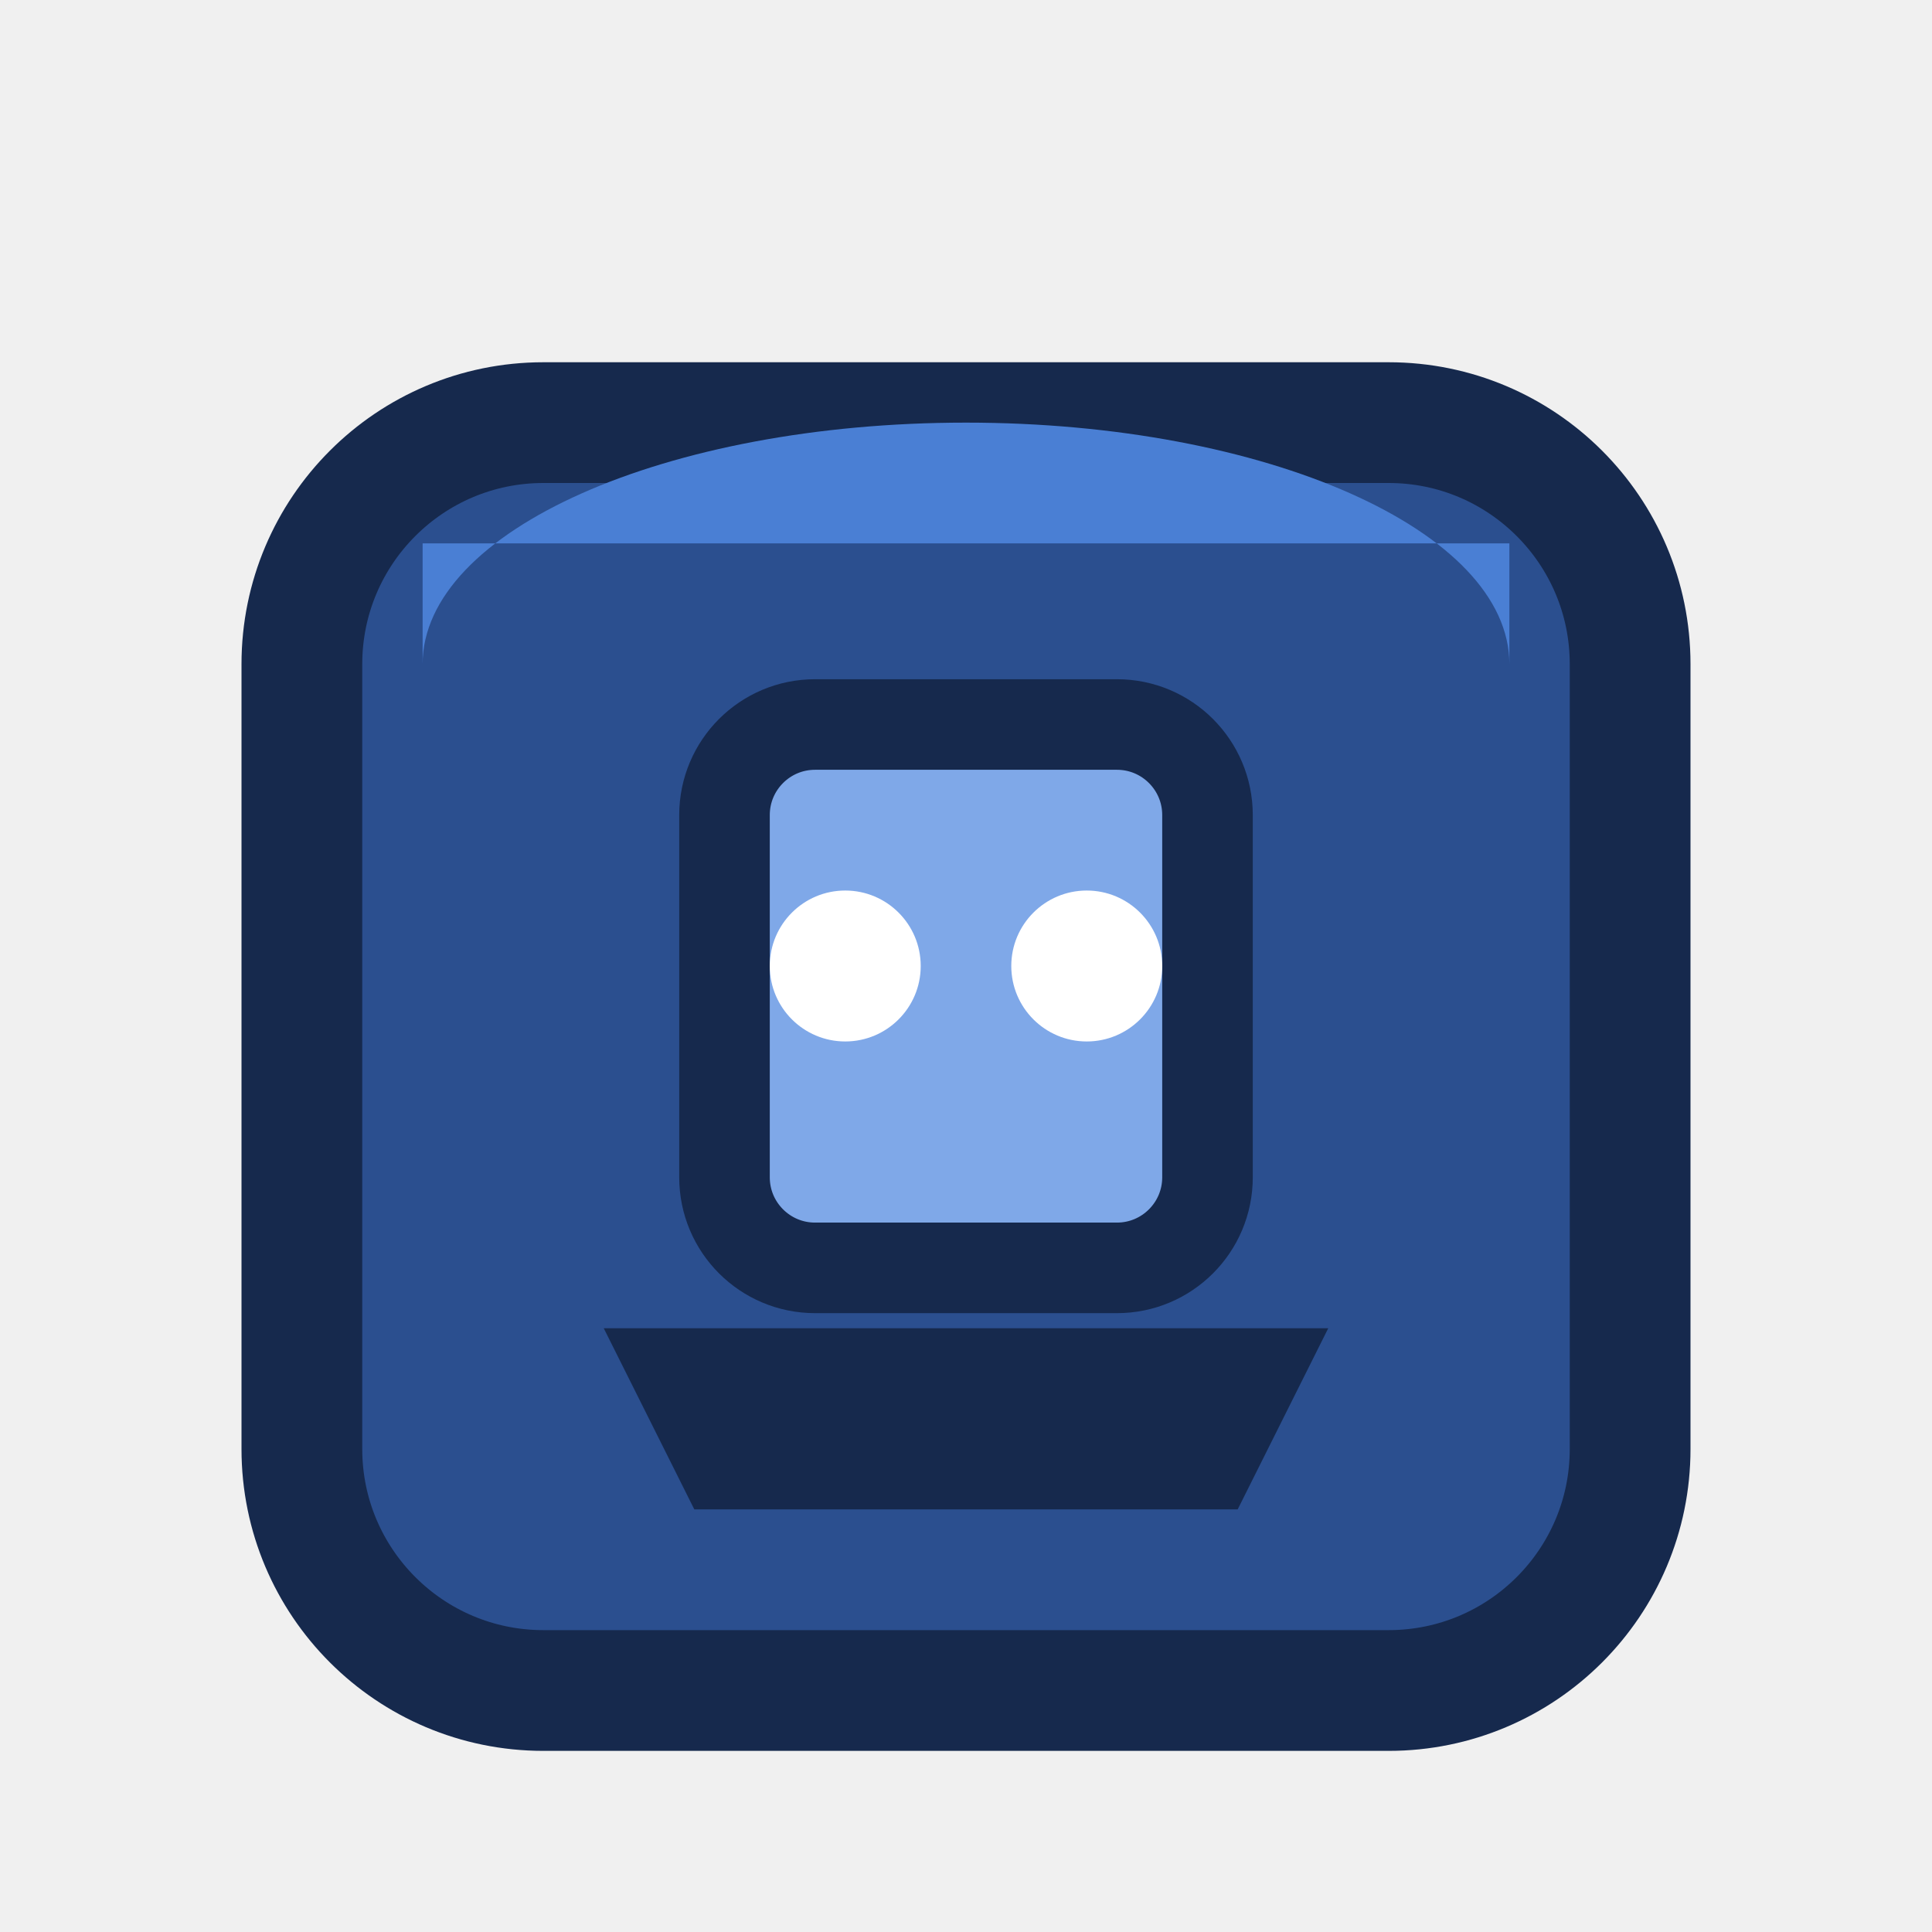
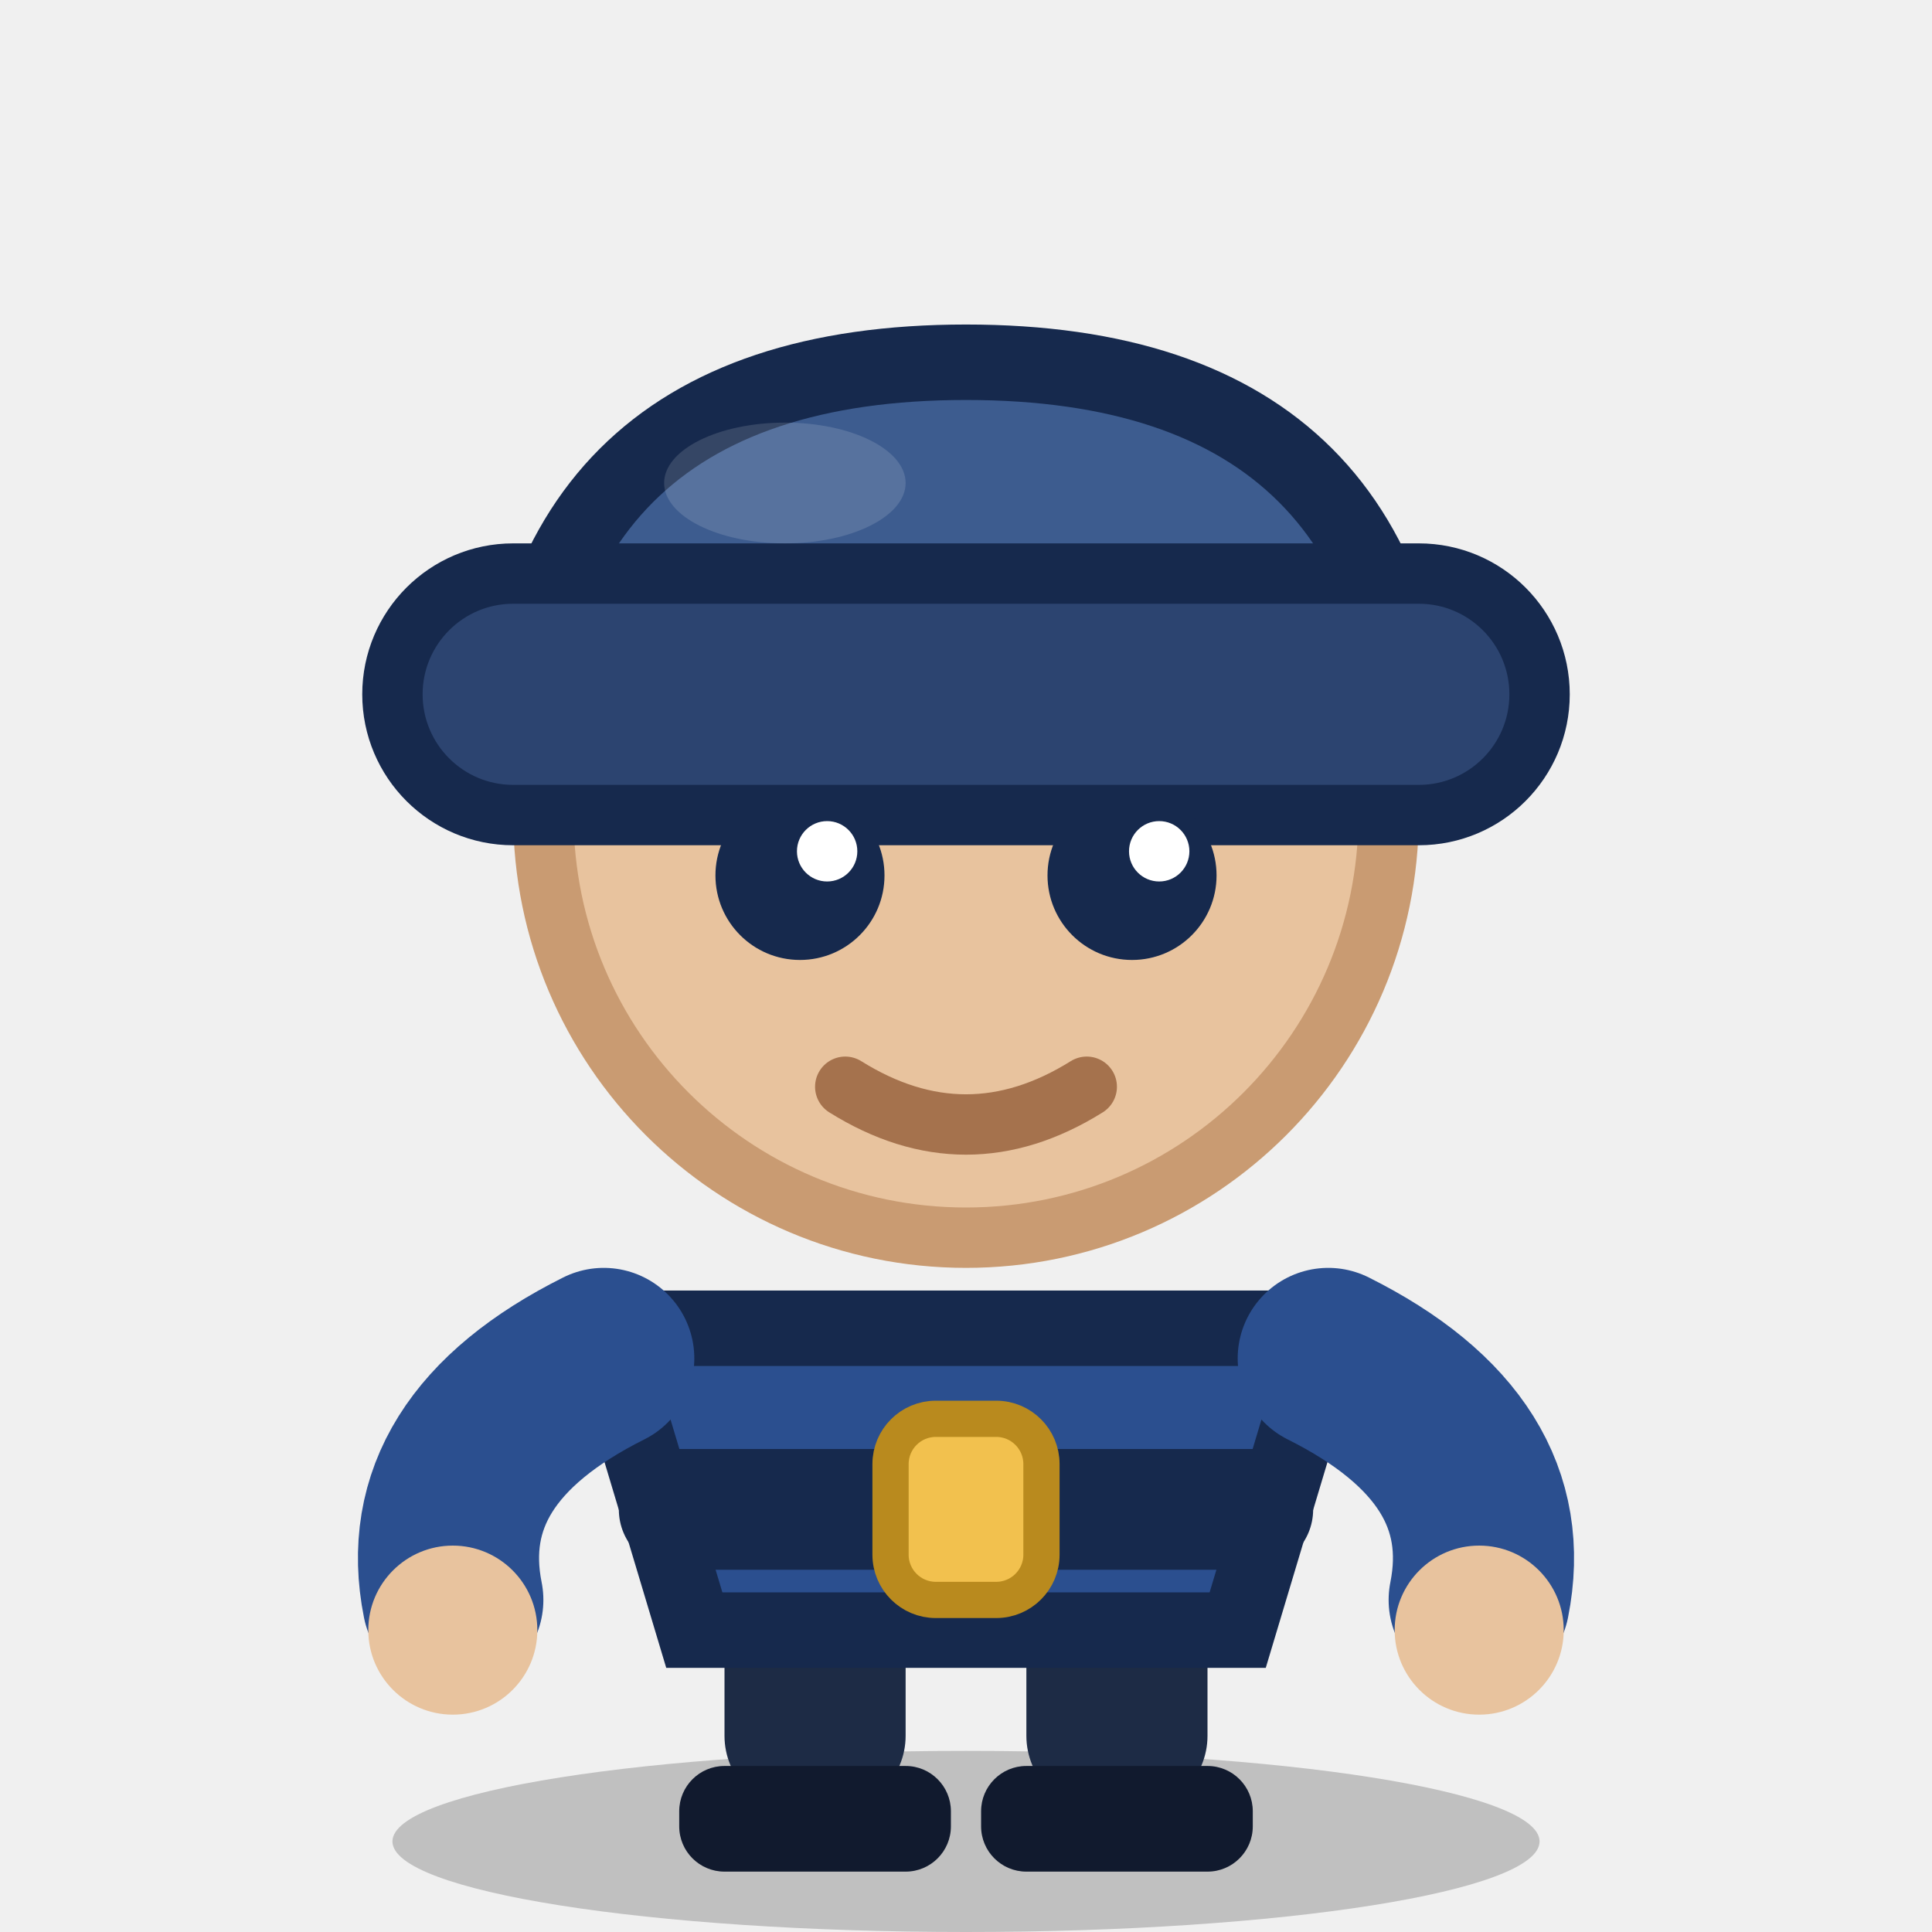
<svg xmlns="http://www.w3.org/2000/svg" width="64" height="64" viewBox="0 0 64 64">
-   <rect x="10" y="14" width="44" height="42" rx="8" fill="#2b4f8f" stroke="#16294d" stroke-width="4" />
-   <path d="M 14 22 A 18 8 0 0 1 50 22 L 50 18 L 14 18 Z" fill="#4a7fd4" />
-   <rect x="24" y="24" width="16" height="18" rx="3" fill="#7fa8e8" stroke="#16294d" stroke-width="3" />
-   <circle cx="28" cy="32" r="2.5" fill="#ffffff" />
-   <circle cx="36" cy="32" r="2.5" fill="#ffffff" />
-   <path d="M 20 44 L 44 44 L 41 50 L 23 50 Z" fill="#16294d" />
+   <ellipse cx="32" cy="61" rx="19" ry="3" fill="#00000033" />
+   <rect x="24" y="52" width="6" height="8" rx="2.5" fill="#1d2b45" />
+   <rect x="34" y="52" width="6" height="8" rx="2.5" fill="#1d2b45" />
+   <rect x="22.5" y="58.5" width="9" height="3.5" rx="1.5" fill="#111a2e" />
+   <rect x="32.5" y="58.5" width="9" height="3.5" rx="1.5" fill="#111a2e" />
+   <path d="M 20 44 L 44 44 L 41 54 L 23 54 Z" fill="#2b4f8f" stroke="#16294d" stroke-width="2.5" />
+   <rect x="20.5" y="48" width="23" height="4" rx="2" fill="#16294d" />
+   <rect x="29.5" y="47" width="5" height="6" rx="1.5" fill="#f2c14e" stroke="#b98a1e" stroke-width="1.2" />
+   <path d="M 20 45 Q 14 48 15 53" stroke="#2b4f8f" stroke-width="6" fill="none" stroke-linecap="round" />
+   <path d="M 44 45 Q 50 48 49 53" stroke="#2b4f8f" stroke-width="6" fill="none" stroke-linecap="round" />
+   <circle cx="15" cy="54" r="2.8" fill="#e8c39e" />
+   <circle cx="49" cy="54" r="2.8" fill="#e8c39e" />
+   <circle cx="32" cy="27" r="14" fill="#e8c39e" stroke="#c99b72" stroke-width="2" />
+   <path d="M 17 27 Q 17 12 32 12 Q 47 12 47 27 L 47 21 L 17 21 Z" fill="#3d5c8f" stroke="#16294d" stroke-width="2.5" />
+   <rect x="13" y="19" width="38" height="8" rx="4" fill="#2c4470" stroke="#16294d" stroke-width="2" />
+   <circle cx="26.5" cy="29" r="2.8" fill="#16294d" />
+   <circle cx="37.5" cy="29" r="2.8" fill="#16294d" />
+   <circle cx="27.4" cy="28.2" r="1" fill="#ffffff" />
+   <circle cx="38.4" cy="28.2" r="1" fill="#ffffff" />
+   <path d="M 28 36 Q 32 38.5 36 36" stroke="#a5724d" stroke-width="2" fill="none" stroke-linecap="round" />
+   <ellipse cx="26" cy="16" rx="4" ry="2" fill="#ffffff22" />
</svg>
